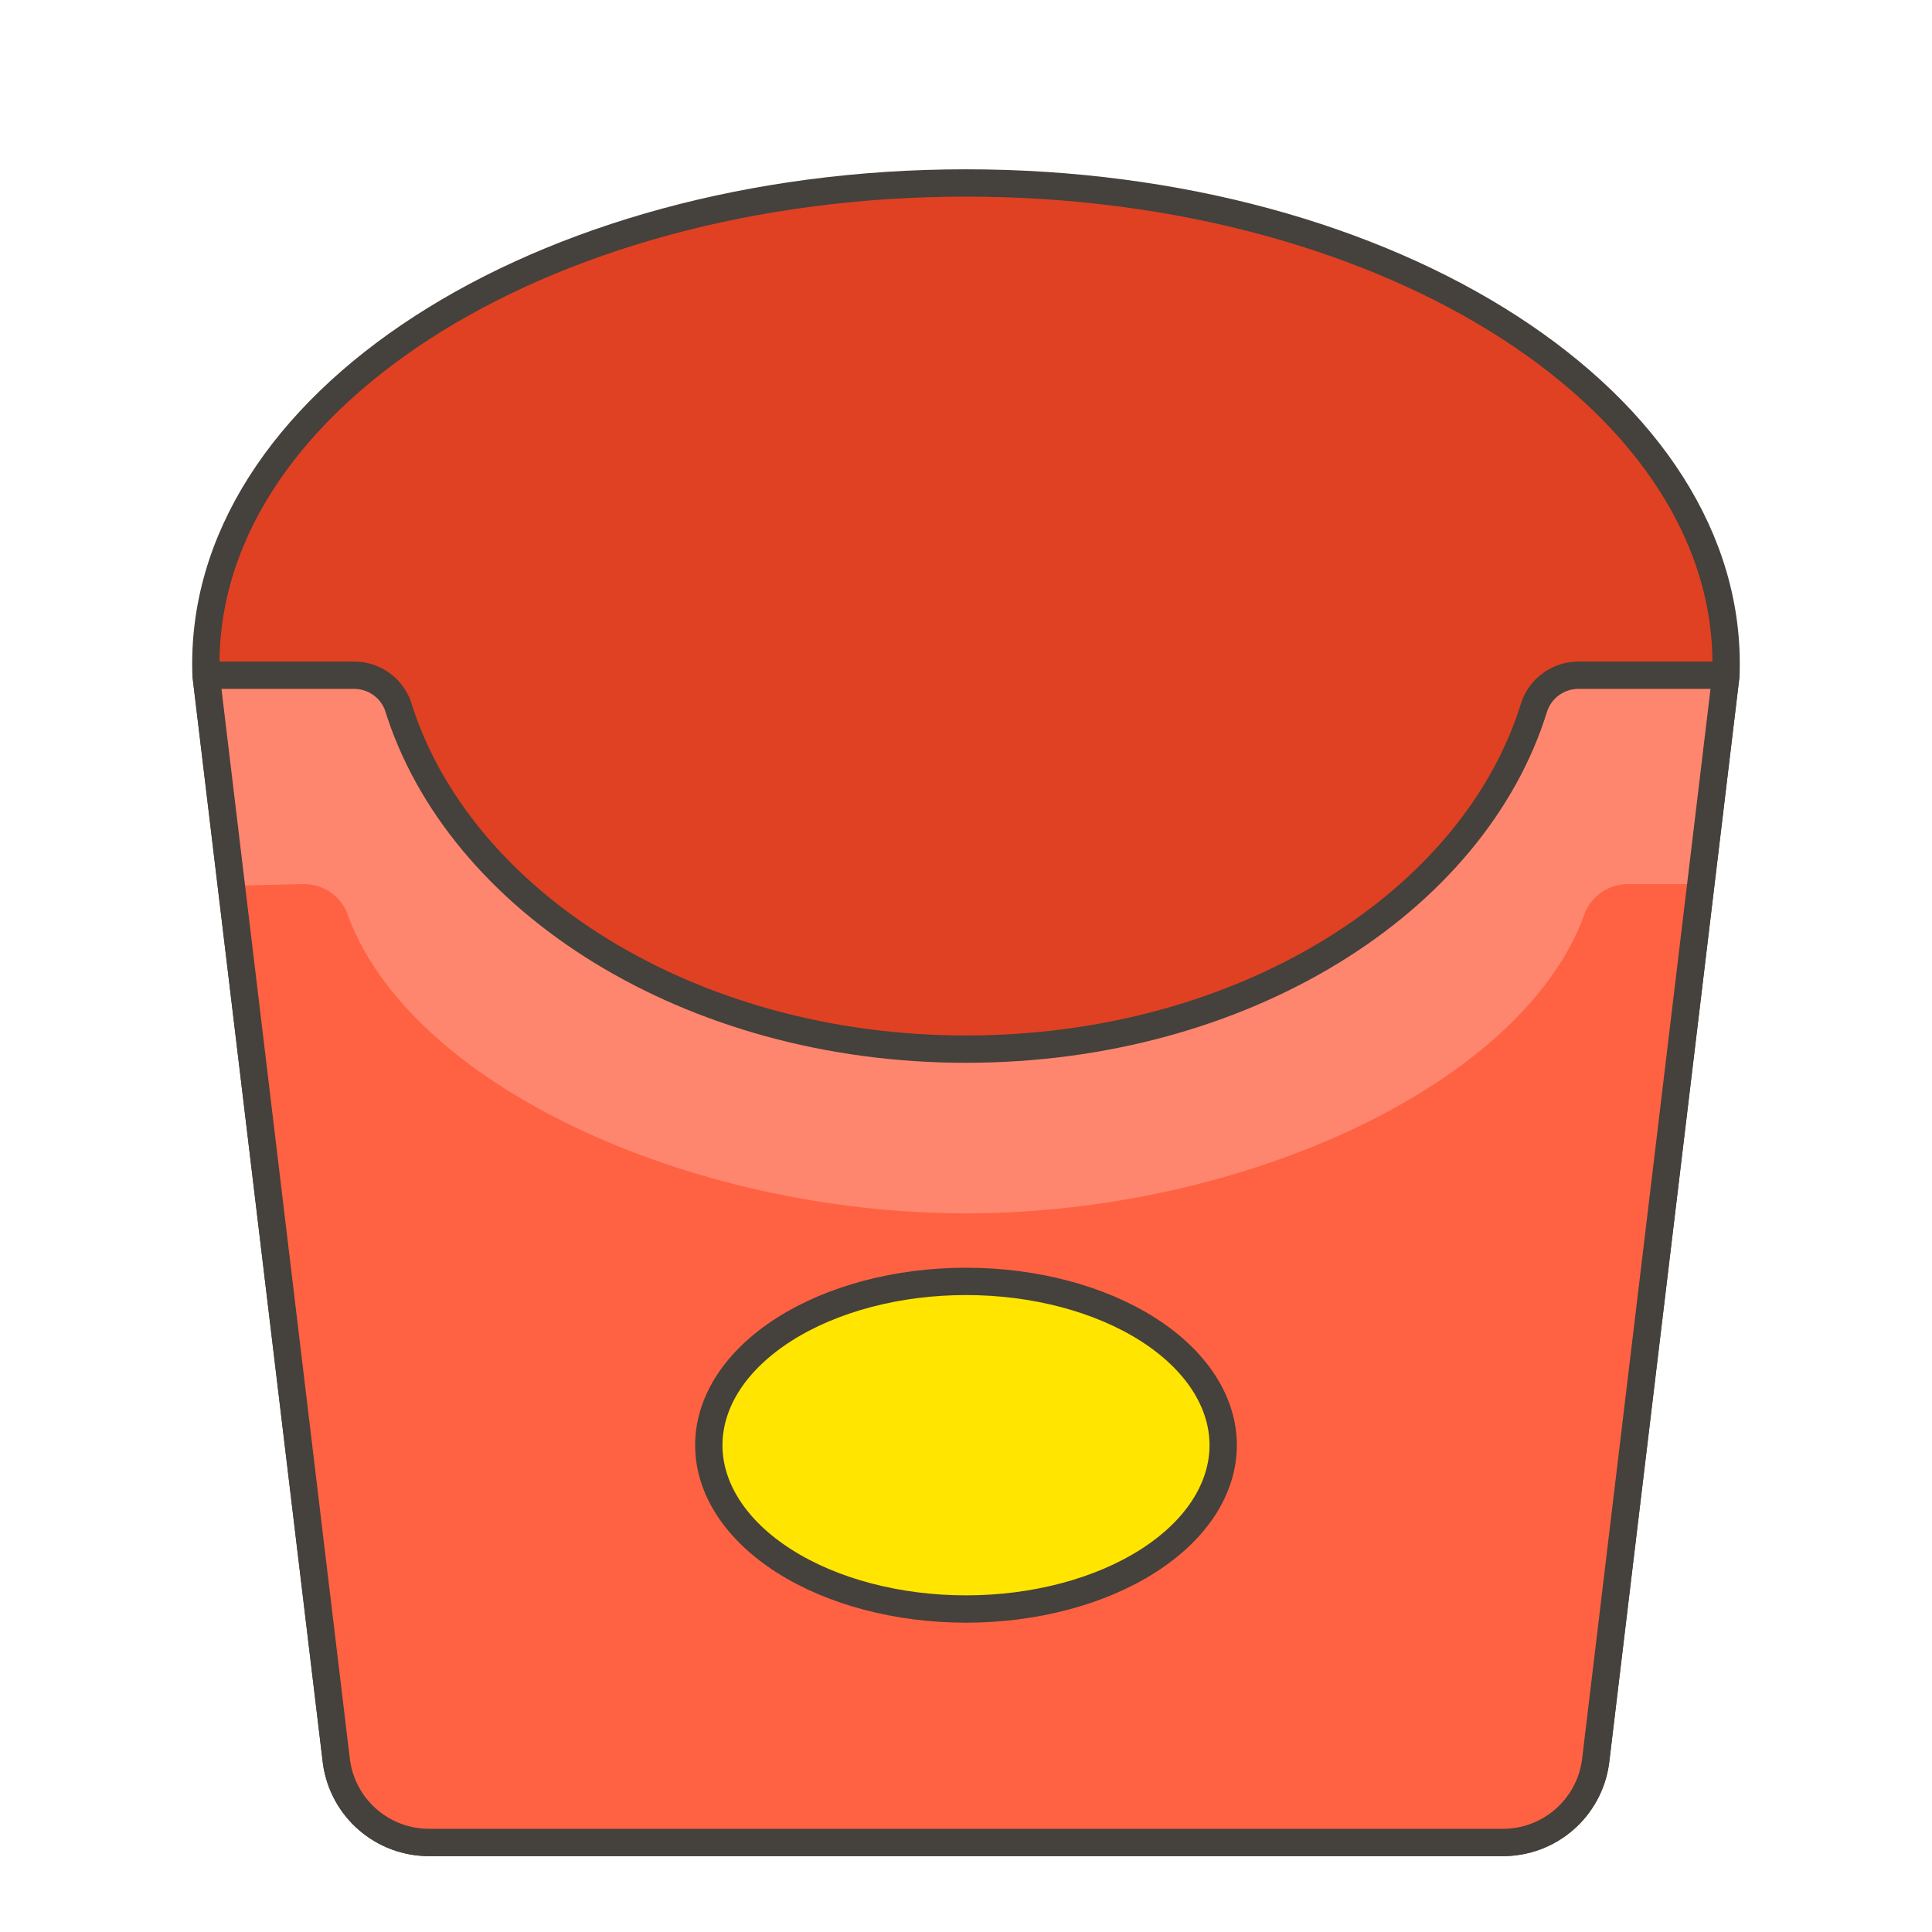
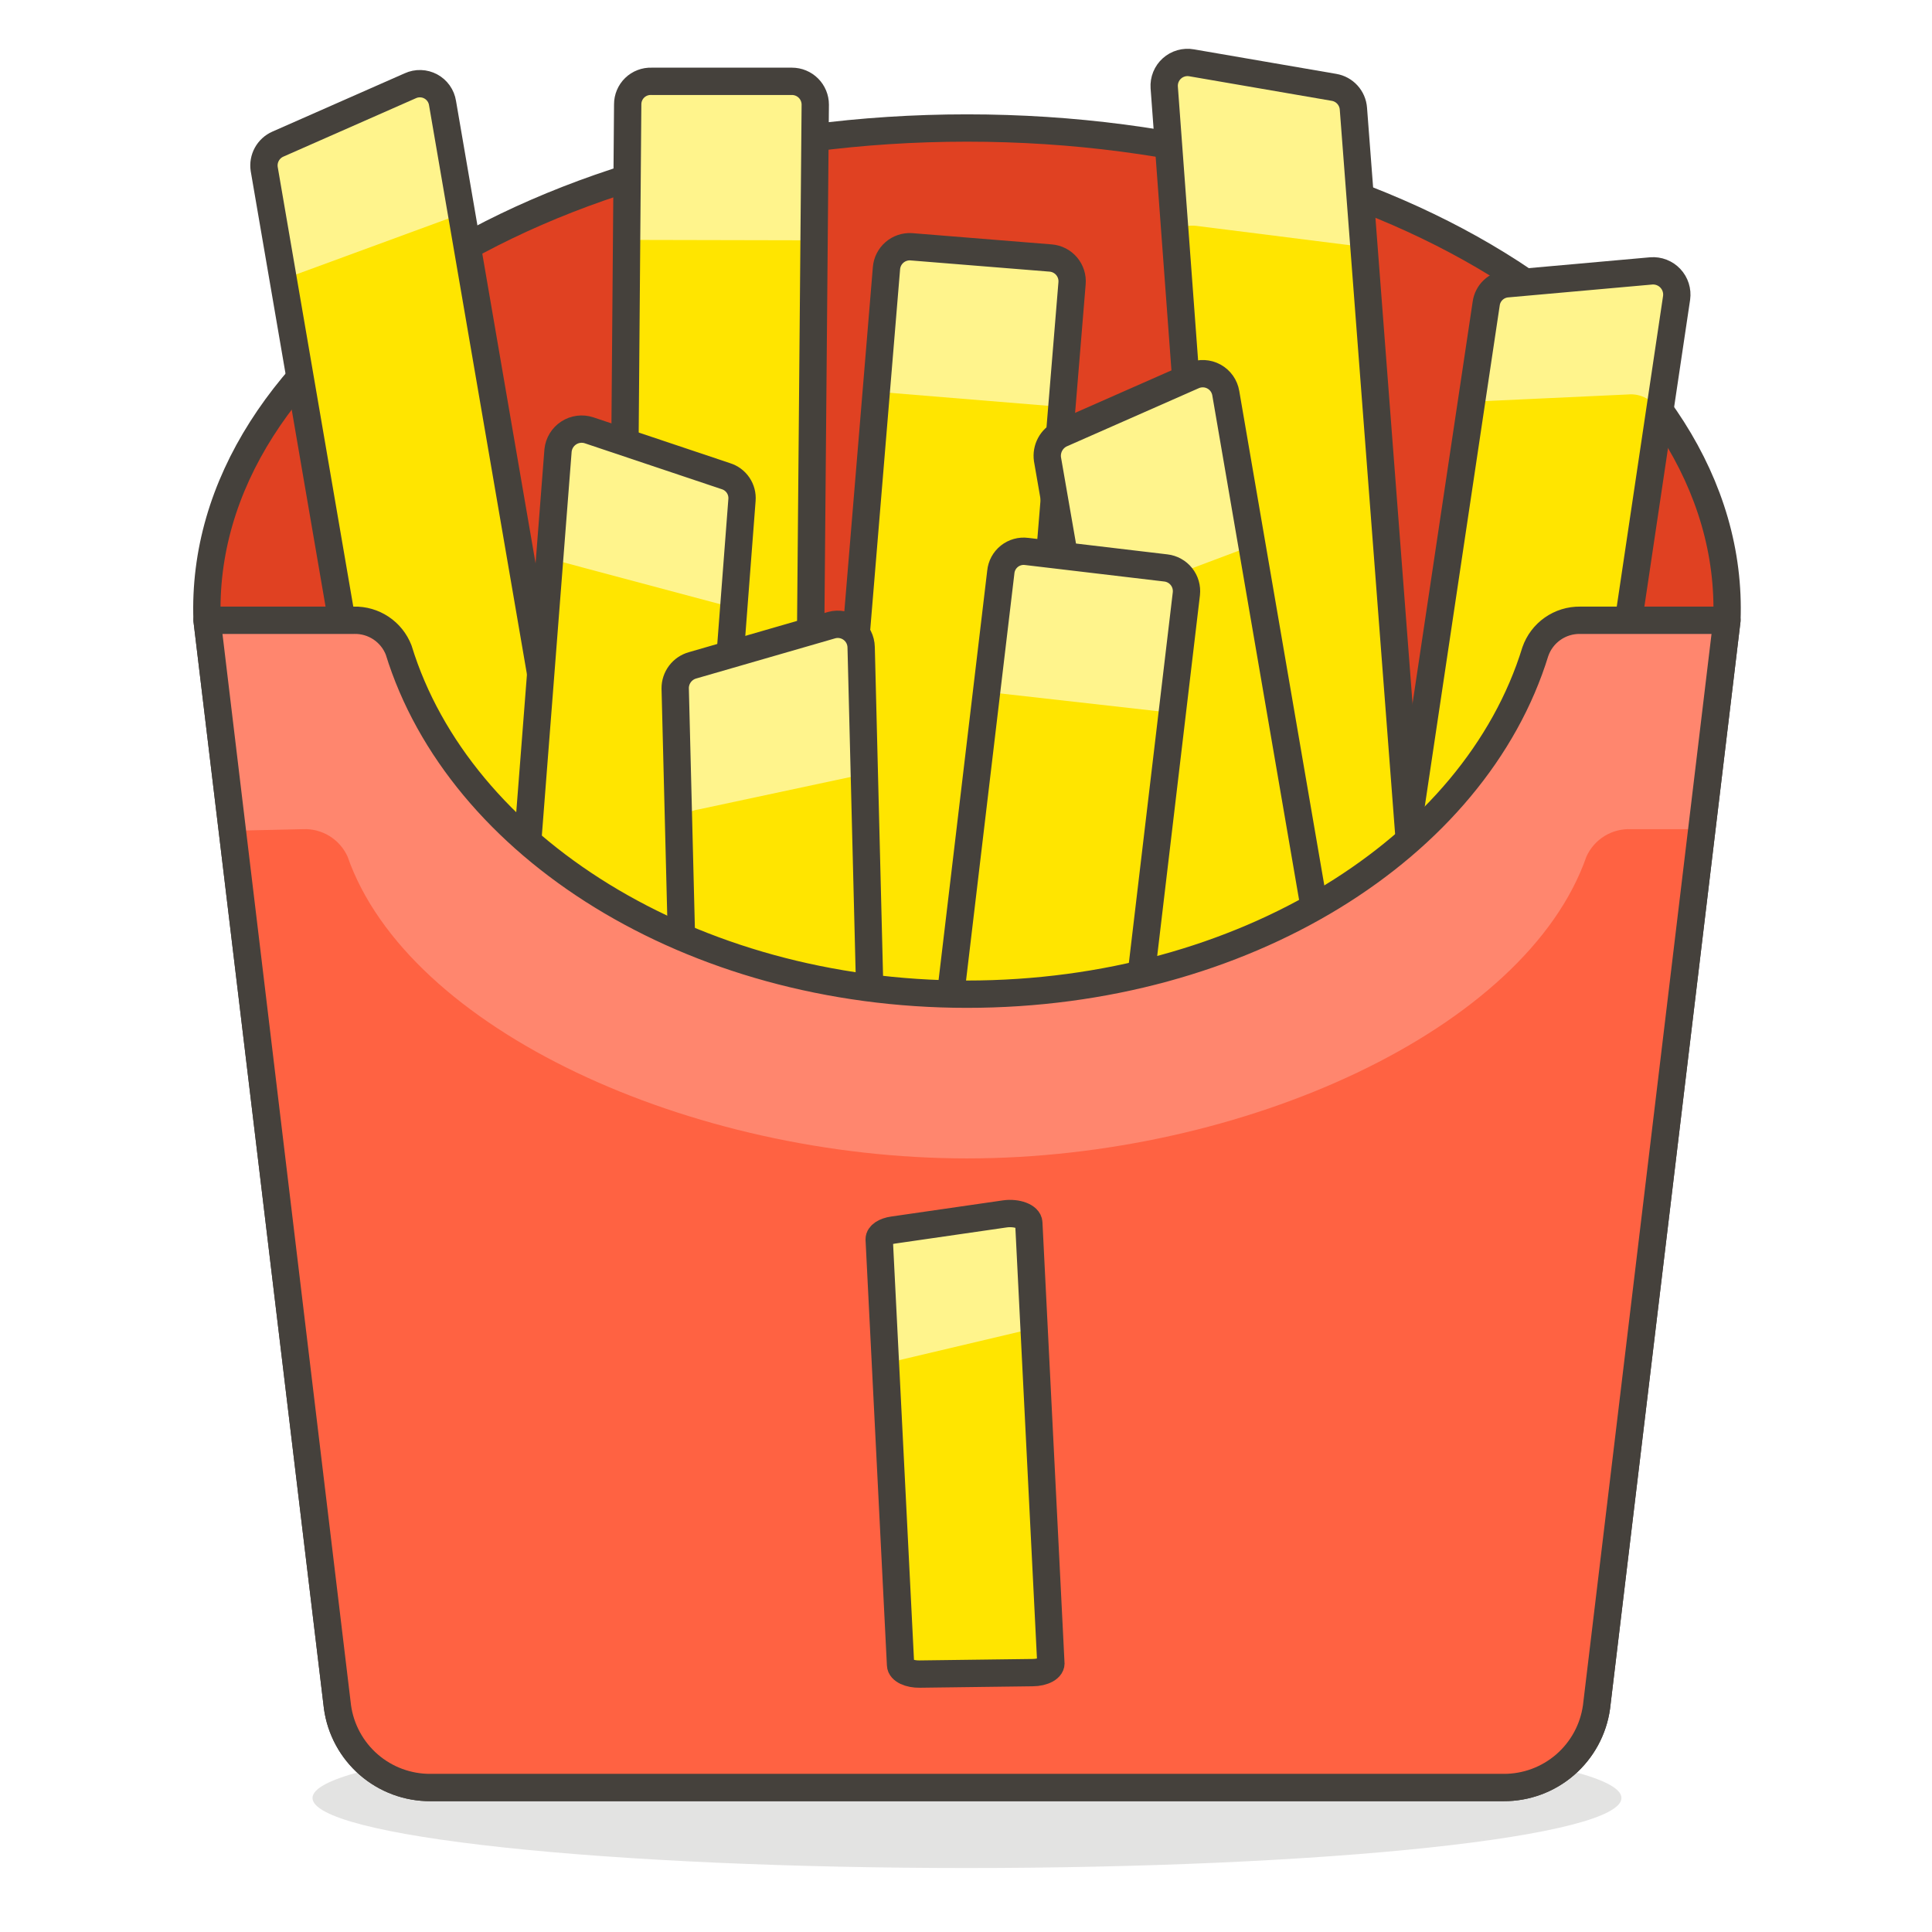
<svg xmlns="http://www.w3.org/2000/svg" width="495" height="495" viewBox="0 0 495 495" fill="none">
-   <path d="M247.497 46.878C138.185 46.878 50.219 103.597 52.797 173L86.21 451.437C87.009 457.177 89.865 462.432 94.246 466.225C98.627 470.019 104.237 472.093 110.032 472.062H384.963C390.758 472.093 396.367 470.019 400.749 466.225C405.13 462.432 407.986 457.177 408.785 451.437L442.197 173C444.776 103.597 356.81 46.878 247.497 46.878Z" fill="#E04122" stroke="#45413C" stroke-width="7" stroke-linecap="round" stroke-linejoin="round" />
-   <path d="M404.556 173C402.045 172.969 399.589 173.73 397.534 175.174C395.48 176.617 393.932 178.671 393.109 181.043C377.641 231.368 318.344 268.803 247.497 268.803C176.65 268.803 117.353 230.956 101.884 180.631C100.994 178.336 99.416 176.371 97.368 175.005C95.319 173.639 92.899 172.939 90.438 173H52.797L86.209 451.437C87.009 457.177 89.864 462.432 94.246 466.225C98.627 470.019 104.236 472.093 110.031 472.062H384.963C390.758 472.093 396.367 470.019 400.748 466.225C405.13 462.432 407.985 457.177 408.784 451.437L442.197 173H404.556Z" fill="#FF6242" />
-   <path d="M77.341 226.522C79.731 226.411 82.1 227.021 84.14 228.271C86.181 229.521 87.8 231.354 88.787 233.534C104.256 277.878 176.65 310.878 247.497 310.878C318.344 310.878 390.738 277.878 406.206 233.534C407.194 231.354 408.813 229.521 410.853 228.271C412.894 227.021 415.263 226.411 417.653 226.522H435.7L442.197 173H404.556C402.045 172.969 399.589 173.73 397.534 175.174C395.48 176.617 393.932 178.671 393.109 181.043C377.641 231.368 318.344 268.803 247.497 268.803C176.65 268.803 117.353 230.956 101.884 180.631C100.994 178.336 99.416 176.371 97.368 175.005C95.319 173.639 92.899 172.939 90.438 173H52.797L59.294 226.934L77.341 226.522Z" fill="#FF866E" />
-   <path d="M404.556 173C402.045 172.969 399.589 173.73 397.534 175.174C395.48 176.617 393.932 178.671 393.109 181.043C377.641 231.368 318.344 268.803 247.497 268.803C176.65 268.803 117.353 230.956 101.884 180.631C100.994 178.336 99.416 176.371 97.368 175.005C95.319 173.639 92.899 172.939 90.438 173H52.797L86.209 451.437C87.009 457.177 89.864 462.432 94.246 466.225C98.627 470.019 104.236 472.093 110.031 472.062H384.963C390.758 472.093 396.367 470.019 400.748 466.225C405.13 462.432 407.985 457.177 408.784 451.437L442.197 173H404.556Z" stroke="#45413C" stroke-width="7" stroke-linecap="round" stroke-linejoin="round" />
-   <path d="M181.602 370.279C181.602 381.41 188.544 392.086 200.902 399.957C213.26 407.828 230.021 412.25 247.498 412.25C264.975 412.25 281.736 407.828 294.095 399.957C306.453 392.086 313.395 381.41 313.395 370.279C313.395 359.147 306.453 348.471 294.095 340.6C281.736 332.729 264.975 328.307 247.498 328.307C230.021 328.307 213.26 332.729 200.902 340.6C188.544 348.471 181.602 359.147 181.602 370.279Z" fill="#FFE500" stroke="#45413C" stroke-width="7" stroke-linecap="round" stroke-linejoin="round" />
+   <path opacity="0.15" d="M80.07 460.663C80.07 463.02 84.407 465.353 92.834 467.53C101.261 469.707 113.612 471.685 129.183 473.352C144.754 475.018 163.239 476.34 183.583 477.241C203.927 478.143 225.731 478.607 247.752 478.607C269.772 478.607 291.576 478.143 311.92 477.241C332.264 476.34 350.749 475.018 366.32 473.352C381.891 471.685 394.242 469.707 402.669 467.53C411.096 465.353 415.433 463.02 415.433 460.663C415.433 458.307 411.096 455.974 402.669 453.797C394.242 451.62 381.891 449.642 366.32 447.975C350.749 446.309 332.264 444.987 311.92 444.086C291.576 443.184 269.772 442.72 247.752 442.72C225.731 442.72 203.927 443.184 183.583 444.086C163.239 444.987 144.754 446.309 129.183 447.975C113.612 449.642 101.261 451.62 92.834 453.797C84.407 455.974 80.07 458.307 80.07 460.663V460.663Z" fill="#45413C" />
+   <path d="M247.755 32.798C138.443 32.798 50.477 89.517 53.055 158.92L86.468 437.357C87.267 443.097 90.123 448.352 94.504 452.145C98.885 455.939 104.494 458.013 110.29 457.982H385.221C391.016 458.013 396.625 455.939 401.007 452.145C405.388 448.352 408.243 443.097 409.043 437.357L442.455 158.92C445.033 89.517 357.068 32.798 247.755 32.798Z" fill="#E04122" stroke="#45413C" stroke-width="7" stroke-linecap="round" stroke-linejoin="round" />
+   <path d="M155.971 309.07L120.496 315.155C118.937 315.424 117.335 315.066 116.04 314.158C114.746 313.249 113.863 311.865 113.586 310.308L67.696 43.317C67.493 42.014 67.728 40.68 68.362 39.524C68.996 38.368 69.994 37.453 71.202 36.923L105.13 21.97C105.955 21.593 106.856 21.412 107.763 21.442C108.67 21.471 109.557 21.709 110.356 22.139C111.155 22.569 111.844 23.177 112.369 23.917C112.893 24.657 113.239 25.509 113.38 26.405L160.818 302.161C161.087 303.719 160.729 305.321 159.821 306.616C158.912 307.911 157.528 308.793 155.971 309.07V309.07Z" fill="#FFE500" />
+   <path d="M72.443 71.573L118.231 54.764L113.693 26.405C113.552 25.509 113.206 24.657 112.682 23.917C112.157 23.177 111.468 22.569 110.669 22.139C109.87 21.709 108.983 21.471 108.076 21.442C107.169 21.412 106.268 21.593 105.443 21.97L71.206 36.923C69.987 37.439 68.978 38.35 68.341 39.511C67.705 40.671 67.479 42.012 67.699 43.317L72.443 71.573Z" fill="#FFF48C" />
+   <path d="M155.971 309.07L120.496 315.155C118.937 315.424 117.335 315.066 116.04 314.158C114.746 313.249 113.863 311.865 113.586 310.308L67.696 43.317C67.493 42.014 67.728 40.68 68.362 39.524C68.996 38.368 69.994 37.453 71.202 36.923L105.13 21.97C105.955 21.593 106.856 21.412 107.763 21.442C108.67 21.471 109.557 21.709 110.356 22.139C111.155 22.569 111.844 23.177 112.369 23.917C112.893 24.657 113.239 25.509 113.38 26.405L160.818 302.161C161.087 303.719 160.729 305.321 159.821 306.616C158.912 307.911 157.528 308.793 155.971 309.07V309.07Z" stroke="#45413C" stroke-width="7" stroke-linecap="round" stroke-linejoin="round" />
+   <path d="M166.908 20.836H202.898C204.485 20.836 206.006 21.466 207.128 22.587C208.25 23.709 208.88 25.231 208.88 26.817L206.508 297.933C206.52 299.267 206.077 300.566 205.252 301.616C204.427 302.665 203.27 303.403 201.97 303.708L165.98 312.473C165.094 312.673 164.174 312.673 163.289 312.471C162.403 312.27 161.574 311.872 160.862 311.309C160.15 310.745 159.573 310.029 159.174 309.214C158.775 308.398 158.563 307.503 158.555 306.595L160.823 26.714C160.823 25.924 160.982 25.143 161.29 24.416C161.598 23.689 162.049 23.031 162.617 22.483C163.185 21.934 163.858 21.506 164.595 21.223C165.332 20.939 166.119 20.808 166.908 20.836V20.836Z" fill="#FFE500" />
+   <path d="M208.57 61.57V27.127C208.57 26.341 208.416 25.563 208.115 24.838C207.814 24.112 207.374 23.453 206.818 22.897C206.263 22.342 205.604 21.901 204.878 21.601C204.152 21.3 203.375 21.145 202.589 21.145H166.598C165.818 21.132 165.042 21.274 164.317 21.563C163.592 21.852 162.932 22.283 162.375 22.83C161.818 23.377 161.376 24.03 161.074 24.75C160.772 25.47 160.617 26.243 160.617 27.024V61.467L208.57 61.57Z" fill="#FFF48C" />
+   <path d="M166.908 20.836H202.898C204.485 20.836 206.006 21.466 207.128 22.587C208.25 23.709 208.88 25.231 208.88 26.817L206.508 297.933C206.52 299.267 206.077 300.566 205.252 301.616C204.427 302.665 203.27 303.403 201.97 303.708L165.98 312.473C165.094 312.673 164.174 312.673 163.289 312.471C162.403 312.27 161.574 311.872 160.862 311.309C160.15 310.745 159.573 310.029 159.174 309.214C158.775 308.398 158.563 307.503 158.555 306.595L160.823 26.714C160.823 25.924 160.982 25.143 161.29 24.416C161.598 23.689 162.049 23.031 162.617 22.483C163.185 21.934 163.858 21.506 164.595 21.223C165.332 20.939 166.119 20.808 166.908 20.836V20.836Z" stroke="#45413C" stroke-width="7" stroke-linecap="round" stroke-linejoin="round" />
+   <path d="M233.418 63.22L269.203 66.108C269.989 66.172 270.755 66.392 271.456 66.755C272.158 67.117 272.78 67.614 273.288 68.218C273.796 68.822 274.18 69.52 274.417 70.273C274.654 71.026 274.739 71.818 274.668 72.605L252.497 342.483C252.396 343.831 251.841 345.105 250.924 346.097C250.006 347.09 248.779 347.742 247.443 347.948L210.937 353.929C210.042 354.073 209.125 354.011 208.257 353.749C207.389 353.486 206.592 353.03 205.927 352.414C205.261 351.798 204.744 351.039 204.415 350.194C204.086 349.348 203.954 348.44 204.028 347.536L227.128 68.686C227.26 67.135 227.99 65.698 229.165 64.677C230.339 63.657 231.865 63.134 233.418 63.22V63.22Z" fill="#FFE500" />
+   <path d="M274.669 72.605C274.739 71.819 274.654 71.026 274.417 70.274C274.18 69.521 273.797 68.822 273.289 68.218C272.781 67.614 272.158 67.117 271.457 66.755C270.756 66.393 269.99 66.173 269.203 66.108L233.419 63.22C232.633 63.15 231.84 63.235 231.088 63.472C230.335 63.709 229.636 64.093 229.032 64.6C228.428 65.109 227.931 65.731 227.569 66.432C227.207 67.133 226.987 67.899 226.922 68.686L224.344 100.345L272.091 104.264L274.669 72.605Z" fill="#FFF48C" />
+   <path d="M233.418 63.22L269.203 66.108C269.989 66.172 270.755 66.392 271.456 66.755C272.158 67.117 272.78 67.614 273.288 68.218C273.796 68.822 274.18 69.52 274.417 70.273C274.654 71.026 274.739 71.818 274.668 72.605L252.497 342.483C252.396 343.831 251.841 345.105 250.924 346.097C250.006 347.09 248.779 347.742 247.443 347.948L210.937 353.929C210.042 354.073 209.125 354.011 208.257 353.749C207.389 353.486 206.592 353.03 205.927 352.414C205.261 351.798 204.744 351.039 204.415 350.194C204.086 349.348 203.954 348.44 204.028 347.536L227.128 68.686C227.26 67.135 227.99 65.698 229.165 64.677C230.339 63.657 231.865 63.134 233.418 63.22V63.22Z" stroke="#45413C" stroke-width="7" stroke-linecap="round" stroke-linejoin="round" />
+   <path d="M381.196 358.055L345.721 352.692C344.941 352.579 344.192 352.312 343.516 351.909C342.84 351.505 342.25 350.971 341.78 350.339C341.311 349.706 340.971 348.988 340.78 348.223C340.589 347.459 340.551 346.665 340.668 345.886L380.783 77.761C380.967 76.434 381.599 75.209 382.575 74.29C383.55 73.371 384.81 72.813 386.146 72.708L423.065 69.408C423.972 69.337 424.884 69.471 425.732 69.8C426.581 70.128 427.345 70.643 427.968 71.306C428.592 71.969 429.059 72.763 429.334 73.631C429.61 74.498 429.688 75.416 429.562 76.317L388.312 353.002C388.201 353.812 387.925 354.591 387.502 355.291C387.078 355.991 386.515 356.596 385.848 357.07C385.181 357.543 384.424 357.875 383.624 358.044C382.824 358.214 381.998 358.217 381.196 358.055Z" fill="#FFE500" />
+   <path d="M417.083 101.067C418.714 100.911 420.354 101.251 421.789 102.042C423.224 102.833 424.387 104.039 425.127 105.501L429.561 76.42C429.704 75.511 429.639 74.581 429.372 73.701C429.104 72.82 428.639 72.012 428.014 71.337C427.389 70.662 426.618 70.138 425.761 69.803C424.903 69.469 423.981 69.334 423.064 69.407L386.145 73.017C384.809 73.121 383.549 73.68 382.574 74.599C381.599 75.518 380.967 76.742 380.783 78.07L377.07 102.923L417.083 101.067Z" fill="#FFF48C" />
+   <path d="M381.196 358.055L345.721 352.692C344.941 352.579 344.192 352.312 343.516 351.909C342.84 351.505 342.25 350.971 341.78 350.339C341.311 349.706 340.971 348.988 340.78 348.223C340.589 347.459 340.551 346.665 340.668 345.886L380.783 77.761C380.967 76.434 381.599 75.209 382.575 74.29C383.55 73.371 384.81 72.813 386.146 72.708L423.065 69.408C423.972 69.337 424.884 69.471 425.732 69.8C426.581 70.128 427.345 70.643 427.968 71.306C428.592 71.969 429.059 72.763 429.334 73.631C429.61 74.498 429.688 75.416 429.562 76.317L388.312 353.002C388.201 353.812 387.925 354.591 387.502 355.291C387.078 355.991 386.515 356.596 385.848 357.07C385.181 357.543 384.424 357.875 383.624 358.044C382.824 358.214 381.998 358.217 381.196 358.055Z" stroke="#45413C" stroke-width="7" stroke-linecap="round" stroke-linejoin="round" />
+   <path d="M326.028 307.008L361.915 304.326C362.702 304.261 363.468 304.042 364.169 303.679C364.87 303.317 365.492 302.82 366 302.216C366.509 301.612 366.892 300.913 367.129 300.161C367.366 299.408 367.451 298.615 367.381 297.829L346.756 27.848C346.66 26.515 346.12 25.253 345.223 24.262C344.326 23.271 343.123 22.61 341.806 22.383L305.299 16.092C304.406 15.933 303.487 15.98 302.614 16.229C301.741 16.478 300.936 16.923 300.261 17.529C299.585 18.135 299.056 18.887 298.714 19.728C298.372 20.569 298.226 21.477 298.287 22.383L318.912 301.439C318.955 302.294 319.182 303.131 319.577 303.891C319.971 304.652 320.525 305.319 321.199 305.847C321.874 306.375 322.654 306.752 323.487 306.952C324.32 307.152 325.187 307.171 326.028 307.008Z" fill="#FFE500" />
+   <path d="M306.435 57.858L349.748 63.323L347.17 27.848C347.074 26.515 346.534 25.253 345.637 24.262C344.74 23.271 343.537 22.61 342.22 22.383L305.713 16.092C304.82 15.933 303.901 15.98 303.028 16.229C302.155 16.478 301.35 16.923 300.675 17.529C299.999 18.135 299.47 18.887 299.128 19.728C298.786 20.569 298.64 21.477 298.701 22.383L301.382 58.889C302.918 58.027 304.685 57.667 306.435 57.858V57.858Z" fill="#FFF48C" />
+   <path d="M326.028 307.008L361.915 304.326C362.702 304.261 363.468 304.042 364.169 303.679C364.87 303.317 365.492 302.82 366 302.216C366.509 301.612 366.892 300.913 367.129 300.161C367.366 299.408 367.451 298.615 367.381 297.829L346.756 27.848C346.66 26.515 346.12 25.253 345.223 24.262C344.326 23.271 343.123 22.61 341.806 22.383L305.299 16.092C304.406 15.933 303.487 15.98 302.614 16.229C301.741 16.478 300.936 16.923 300.261 17.529C299.585 18.135 299.056 18.887 298.714 19.728C298.372 20.569 298.226 21.477 298.287 22.383L318.912 301.439C318.955 302.294 319.182 303.131 319.577 303.891C319.971 304.652 320.525 305.319 321.199 305.847C321.874 306.375 322.654 306.752 323.487 306.952C324.32 307.152 325.187 307.171 326.028 307.008Z" stroke="#45413C" stroke-width="7" stroke-linecap="round" stroke-linejoin="round" />
+   <path d="M357.064 382.907L321.589 388.992C320.019 389.232 318.418 388.848 317.127 387.923C315.836 386.998 314.958 385.605 314.68 384.042L268.377 117.67C268.186 116.354 268.423 115.011 269.055 113.841C269.686 112.671 270.678 111.735 271.883 111.173L305.811 96.22C306.646 95.864 307.55 95.703 308.456 95.748C309.362 95.793 310.246 96.043 311.041 96.481C311.835 96.918 312.52 97.53 313.044 98.271C313.567 99.012 313.915 99.862 314.061 100.757L361.499 376.514C361.623 377.93 361.247 379.344 360.437 380.512C359.627 381.68 358.434 382.527 357.064 382.907Z" fill="#FFE500" />
+   <path d="M321.28 139.636L314.474 100.242C314.328 99.347 313.98 98.496 313.457 97.755C312.933 97.014 312.248 96.402 311.454 95.965C310.659 95.528 309.775 95.277 308.869 95.232C307.963 95.187 307.059 95.348 306.224 95.704L272.296 110.657C270.915 111.169 269.762 112.156 269.044 113.441C268.326 114.727 268.089 116.226 268.377 117.67L275.184 156.961L321.28 139.636Z" fill="#FFF48C" />
+   <path d="M357.064 382.907L321.589 388.992C320.019 389.232 318.418 388.848 317.127 387.923C315.836 386.998 314.958 385.605 314.68 384.042L268.377 117.67C268.186 116.354 268.423 115.011 269.055 113.841C269.686 112.671 270.678 111.735 271.883 111.173L305.811 96.22C306.646 95.864 307.55 95.703 308.456 95.748C309.362 95.793 310.246 96.043 311.041 96.481C311.835 96.918 312.52 97.53 313.044 98.271C313.567 99.012 313.915 99.862 314.061 100.757L361.499 376.514C361.623 377.93 361.247 379.344 360.437 380.512C359.627 381.68 358.434 382.527 357.064 382.907Z" stroke="#45413C" stroke-width="7" stroke-linecap="round" stroke-linejoin="round" />
+   <path d="M127.302 400.851L163.086 403.636C163.872 403.692 164.661 403.592 165.408 403.342C166.155 403.092 166.846 402.697 167.44 402.18C168.034 401.662 168.52 401.033 168.87 400.327C169.22 399.621 169.427 398.853 169.48 398.067L190.105 128.086C190.211 126.754 189.861 125.425 189.111 124.319C188.361 123.213 187.257 122.395 185.98 122.001L150.917 110.245C150.054 109.963 149.139 109.878 148.239 109.996C147.339 110.114 146.476 110.431 145.715 110.926C144.954 111.42 144.312 112.079 143.839 112.853C143.365 113.628 143.07 114.498 142.977 115.401L121.32 394.354C121.279 395.175 121.401 395.997 121.681 396.77C121.96 397.543 122.391 398.253 122.948 398.858C123.505 399.463 124.177 399.95 124.924 400.293C125.672 400.635 126.48 400.825 127.302 400.851V400.851Z" fill="#FFE500" />
+   <path d="M188.355 155.827L190.52 127.983C190.627 126.651 190.276 125.322 189.526 124.216C188.776 123.11 187.672 122.293 186.395 121.899L151.333 110.142C150.47 109.861 149.555 109.775 148.655 109.893C147.754 110.011 146.892 110.329 146.131 110.823C145.369 111.318 144.728 111.976 144.254 112.751C143.78 113.525 143.486 114.396 143.392 115.299L141.227 143.245L188.355 155.827Z" fill="#FFF48C" />
+   <path d="M127.302 400.851L163.086 403.636C163.872 403.692 164.661 403.592 165.408 403.342C166.155 403.092 166.846 402.697 167.44 402.18C168.034 401.662 168.52 401.033 168.87 400.327C169.22 399.621 169.427 398.853 169.48 398.067L190.105 128.086C190.211 126.754 189.861 125.425 189.111 124.319C188.361 123.213 187.257 122.395 185.98 122.001L150.917 110.245C150.054 109.963 149.139 109.878 148.239 109.996C147.339 110.114 146.476 110.431 145.715 110.926C144.954 111.42 144.312 112.079 143.839 112.853C143.365 113.628 143.07 114.498 142.977 115.401L121.32 394.354C121.279 395.175 121.401 395.997 121.681 396.77C121.96 397.543 122.391 398.253 122.948 398.858C123.505 399.463 124.177 399.95 124.924 400.293C125.672 400.635 126.48 400.825 127.302 400.851V400.851Z" stroke="#45413C" stroke-width="7" stroke-linecap="round" stroke-linejoin="round" />
+   <path d="M221.873 452.002L185.883 452.93C185.102 452.957 184.324 452.829 183.594 452.552C182.863 452.276 182.196 451.856 181.629 451.319C181.063 450.781 180.609 450.136 180.295 449.421C179.98 448.706 179.812 447.936 179.798 447.155L172.992 176.348C172.987 175.019 173.418 173.724 174.219 172.662C175.02 171.601 176.147 170.831 177.427 170.47L213.108 160.158C213.985 159.923 214.905 159.891 215.797 160.064C216.689 160.237 217.529 160.612 218.255 161.158C218.98 161.705 219.572 162.41 219.985 163.219C220.397 164.029 220.62 164.921 220.636 165.83L227.648 445.505C227.735 446.318 227.65 447.141 227.4 447.92C227.15 448.699 226.74 449.418 226.196 450.029C225.653 450.641 224.988 451.132 224.243 451.472C223.499 451.811 222.692 451.992 221.873 452.002Z" fill="#FFE500" />
+   <path d="M178.973 207.389L221.461 198.314L220.636 166.242C220.62 165.333 220.397 164.441 219.985 163.631C219.572 162.822 218.98 162.117 218.255 161.57C217.529 161.024 216.689 160.649 215.797 160.476C214.905 160.303 213.985 160.335 213.108 160.57L177.427 170.882C176.147 171.243 175.02 172.013 174.219 173.075C173.418 174.136 172.987 175.431 172.992 176.761L173.92 210.482C174.501 209.643 175.25 208.934 176.12 208.402C176.99 207.869 177.962 207.524 178.973 207.389V207.389Z" fill="#FFF48C" />
+   <path d="M221.873 452.002L185.883 452.93C185.102 452.957 184.324 452.829 183.594 452.552C182.863 452.276 182.196 451.856 181.629 451.319C181.063 450.781 180.609 450.136 180.295 449.421C179.98 448.706 179.812 447.936 179.798 447.155L172.992 176.348C172.987 175.019 173.418 173.724 174.219 172.662C175.02 171.601 176.147 170.831 177.427 170.47L213.108 160.158C213.985 159.923 214.905 159.891 215.797 160.064C216.689 160.237 217.529 160.612 218.255 161.158C218.98 161.705 219.572 162.41 219.985 163.219C220.397 164.029 220.62 164.921 220.636 165.83L227.648 445.505C227.735 446.318 227.65 447.141 227.4 447.92C227.15 448.699 226.74 449.418 226.196 450.029C225.653 450.641 224.988 451.132 224.243 451.472C223.499 451.811 222.692 451.992 221.873 452.002Z" stroke="#45413C" stroke-width="7" stroke-linecap="round" stroke-linejoin="round" />
+   <path d="M263.02 141.285L298.701 145.513C300.273 145.695 301.708 146.491 302.694 147.728C303.679 148.965 304.135 150.541 303.961 152.113L272.095 421.063C271.959 422.412 271.362 423.672 270.403 424.631C269.445 425.589 268.184 426.187 266.836 426.323L230.123 430.963C229.225 431.078 228.312 430.988 227.453 430.698C226.595 430.409 225.813 429.928 225.168 429.293C224.522 428.657 224.029 427.883 223.727 427.029C223.424 426.175 223.319 425.264 223.42 424.363L256.42 146.545C256.497 145.761 256.73 145.001 257.105 144.31C257.481 143.618 257.992 143.009 258.607 142.518C259.223 142.028 259.931 141.666 260.689 141.454C261.447 141.242 262.239 141.185 263.02 141.285V141.285Z" fill="#FFE500" />
+   <path d="M296.736 182.226C297.978 182.32 299.18 182.709 300.242 183.361L303.955 152.423C304.129 150.851 303.673 149.274 302.687 148.037C301.702 146.8 300.266 146.004 298.695 145.823L263.014 141.595C262.233 141.494 261.441 141.552 260.683 141.764C259.924 141.976 259.217 142.337 258.601 142.828C257.986 143.318 257.475 143.928 257.099 144.619C256.723 145.311 256.49 146.071 256.414 146.854L252.805 177.276L296.736 182.226Z" fill="#FFF48C" />
+   <path d="M263.02 141.285L298.701 145.513C300.273 145.695 301.708 146.491 302.694 147.728C303.679 148.965 304.135 150.541 303.961 152.113L272.095 421.063C271.959 422.412 271.362 423.672 270.403 424.631C269.445 425.589 268.184 426.187 266.836 426.323L230.123 430.963C229.225 431.078 228.312 430.988 227.453 430.698C226.595 430.409 225.813 429.928 225.168 429.293C224.522 428.657 224.029 427.883 223.727 427.029C223.424 426.175 223.319 425.264 223.42 424.363L256.42 146.545C256.497 145.761 256.73 145.001 257.105 144.31C257.481 143.618 257.992 143.009 258.607 142.518C259.223 142.028 259.931 141.666 260.689 141.454C261.447 141.242 262.239 141.185 263.02 141.285V141.285Z" stroke="#45413C" stroke-width="7" stroke-linecap="round" stroke-linejoin="round" />
+   <path d="M404.814 158.92C402.303 158.889 399.847 159.65 397.792 161.094C395.738 162.537 394.19 164.591 393.367 166.963C377.898 217.288 318.602 254.723 247.755 254.723C176.908 254.723 117.611 216.876 102.142 166.551C101.251 164.256 99.674 162.291 97.626 160.925C95.577 159.559 93.157 158.859 90.695 158.92H53.055L86.467 437.357C87.266 443.097 90.122 448.352 94.503 452.145C98.885 455.938 104.494 458.013 110.289 457.982H385.22C391.016 458.013 396.625 455.938 401.006 452.145C405.387 448.352 408.243 443.097 409.042 437.357L442.455 158.92H404.814Z" fill="#FF6242" />
+   <path d="M77.598 212.442C79.989 212.331 82.358 212.941 84.398 214.191C86.439 215.441 88.058 217.274 89.045 219.454C104.514 263.798 176.908 296.798 247.755 296.798C318.602 296.798 390.995 263.798 406.464 219.454C407.452 217.274 409.071 215.441 411.111 214.191C413.152 212.941 415.52 212.331 417.911 212.442H435.958L442.455 158.92H404.814C402.303 158.889 399.847 159.65 397.792 161.094C395.738 162.537 394.19 164.591 393.367 166.963C377.898 217.288 318.602 254.723 247.755 254.723C176.908 254.723 117.611 216.876 102.142 166.551C101.251 164.256 99.674 162.291 97.626 160.925C95.577 159.559 93.157 158.859 90.695 158.92H53.055L59.552 212.854L77.598 212.442Z" fill="#FF866E" />
+   <path d="M404.814 158.92C402.303 158.889 399.847 159.65 397.792 161.094C395.738 162.537 394.19 164.591 393.367 166.963C377.898 217.288 318.602 254.723 247.755 254.723C176.908 254.723 117.611 216.876 102.142 166.551C101.251 164.256 99.674 162.291 97.626 160.925C95.577 159.559 93.157 158.859 90.695 158.92H53.055L86.467 437.357C87.266 443.097 90.122 448.352 94.503 452.145C98.885 455.938 104.494 458.013 110.289 457.982H385.22C391.016 458.013 396.625 455.938 401.006 452.145C405.387 448.352 408.243 443.097 409.042 437.357L442.455 158.92H404.814Z" stroke="#45413C" stroke-width="7" stroke-linecap="round" stroke-linejoin="round" />
+   <path d="M261.904 428.561L234.922 428.919C234.337 428.929 233.753 428.88 233.206 428.773C232.658 428.666 232.158 428.505 231.733 428.297C231.308 428.09 230.968 427.841 230.732 427.565C230.497 427.289 230.37 426.992 230.36 426.691L225.258 322.243C225.254 321.73 225.577 321.231 226.178 320.821C226.778 320.412 227.623 320.115 228.582 319.976L255.332 315.999C255.99 315.908 256.68 315.895 257.348 315.962C258.017 316.029 258.647 316.173 259.191 316.384C259.735 316.595 260.178 316.867 260.488 317.179C260.797 317.491 260.964 317.836 260.976 318.186L266.233 426.055C266.298 426.369 266.234 426.686 266.047 426.986C265.86 427.287 265.552 427.564 265.145 427.8C264.737 428.036 264.238 428.225 263.68 428.356C263.122 428.487 262.517 428.557 261.904 428.561Z" fill="#FFE500" />
+   <path d="M229.824 348.616L262.258 340.955L261.628 313.88C261.616 313.113 261.446 312.36 261.131 311.676C260.816 310.993 260.364 310.398 259.81 309.936C259.256 309.475 258.615 309.159 257.934 309.013C257.253 308.866 256.551 308.893 255.881 309.092L228.643 317.798C227.666 318.102 226.806 318.752 226.195 319.648C225.583 320.544 225.254 321.637 225.258 322.76L226.758 352.92C227.201 352.211 227.594 349.985 228.258 349.535C228.922 349.086 229.052 348.73 229.824 348.616Z" fill="#FFF48C" />
+   <path d="M264.585 428.545L235.629 428.918C235.001 428.93 234.375 428.878 233.787 428.766C233.2 428.655 232.662 428.486 232.207 428.27C231.751 428.053 231.386 427.793 231.133 427.505C230.88 427.217 230.744 426.907 230.734 426.593L225.258 317.523C225.254 316.987 225.601 316.466 226.245 316.038C226.889 315.611 227.796 315.301 228.826 315.155L257.533 311.002C258.239 310.907 258.979 310.894 259.696 310.964C260.414 311.034 261.09 311.185 261.674 311.405C262.258 311.625 262.734 311.909 263.066 312.235C263.397 312.561 263.577 312.921 263.59 313.286L269.232 425.928C269.301 426.256 269.233 426.587 269.032 426.901C268.83 427.215 268.501 427.504 268.063 427.75C267.626 427.997 267.091 428.194 266.492 428.331C265.893 428.468 265.243 428.541 264.585 428.545Z" stroke="#45413C" stroke-width="7" stroke-linecap="round" stroke-linejoin="round" />
</svg>
